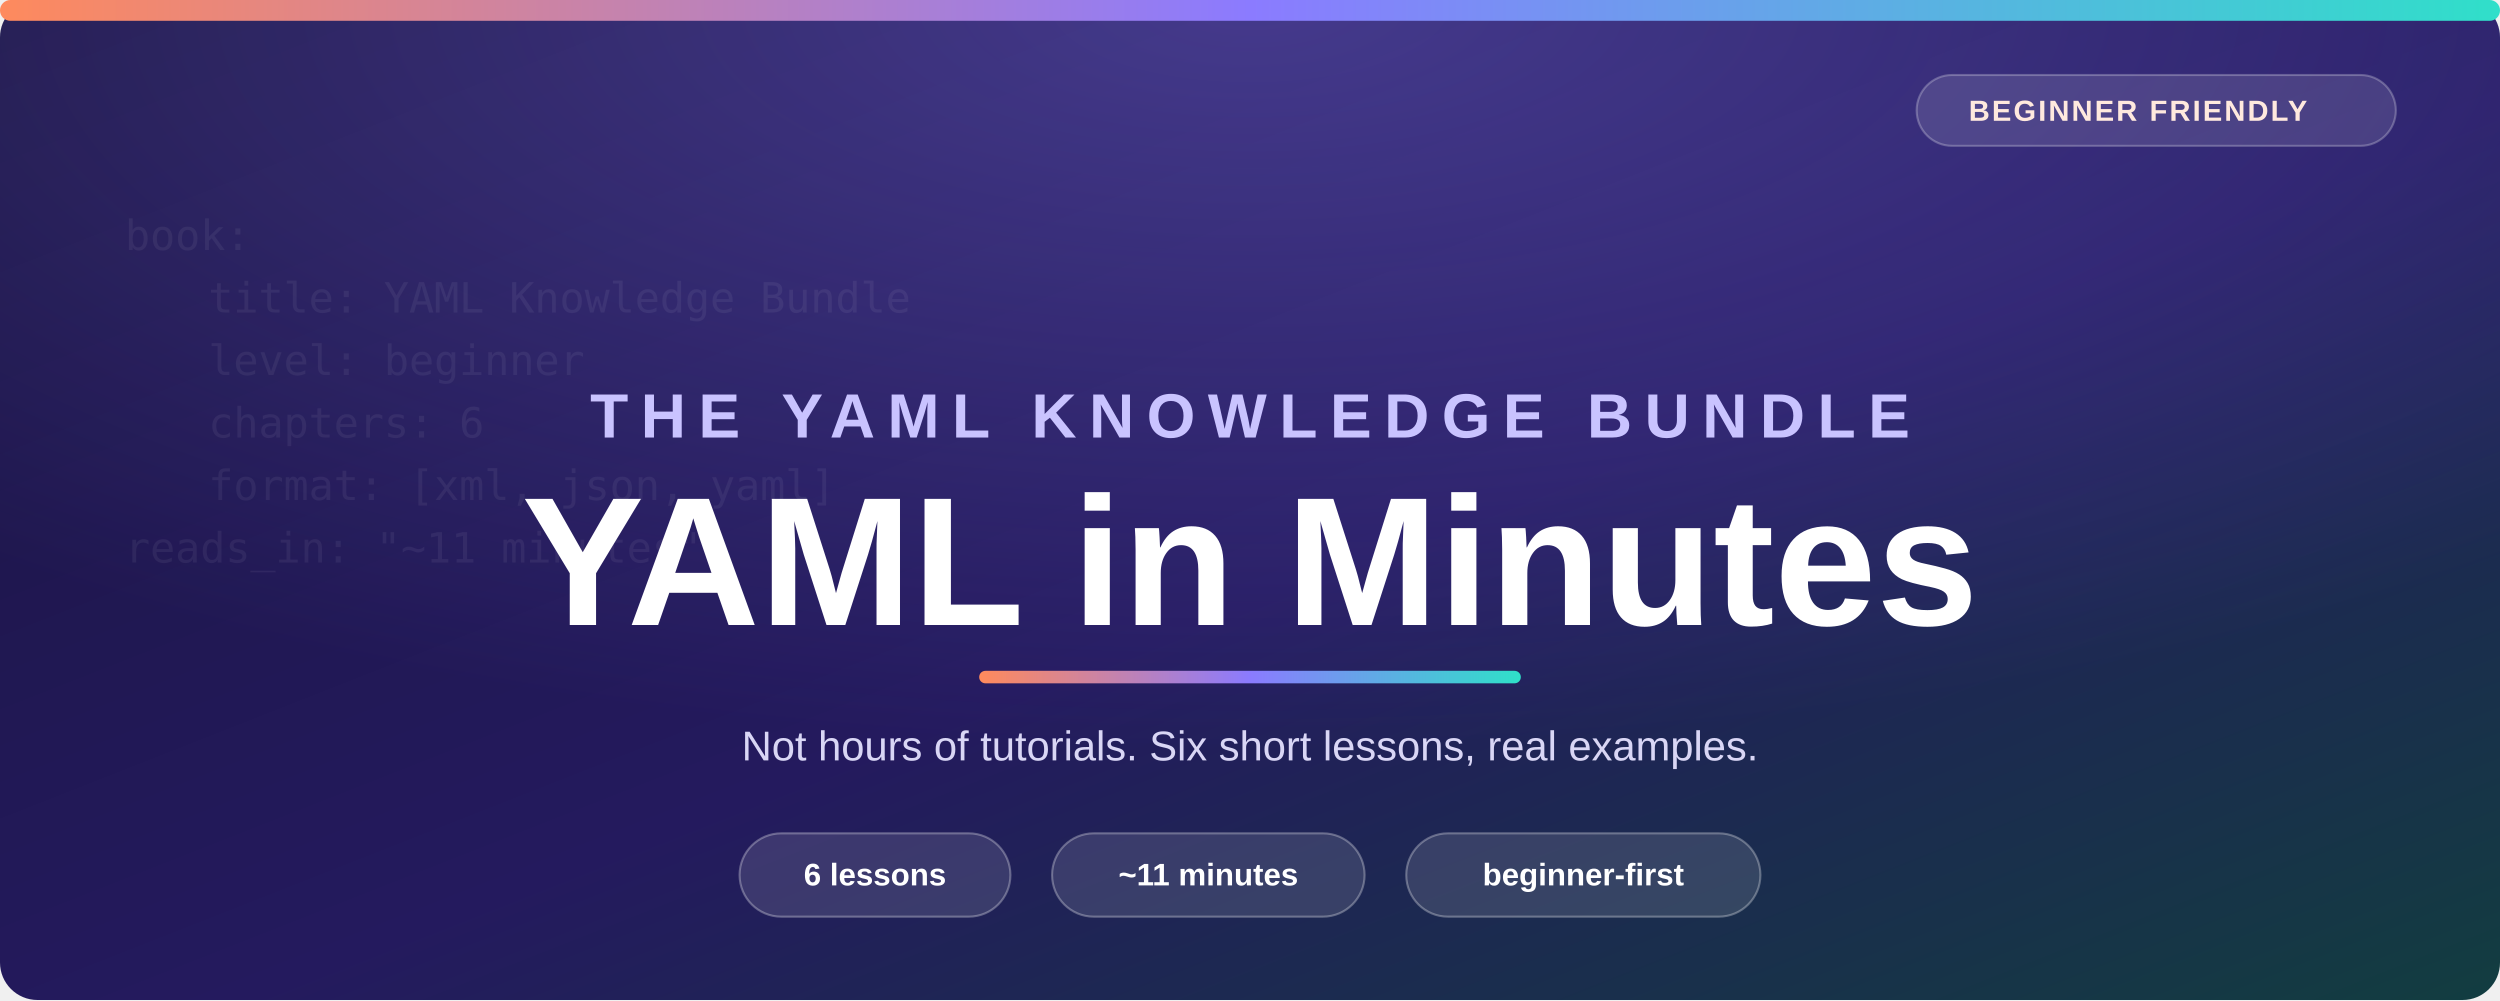
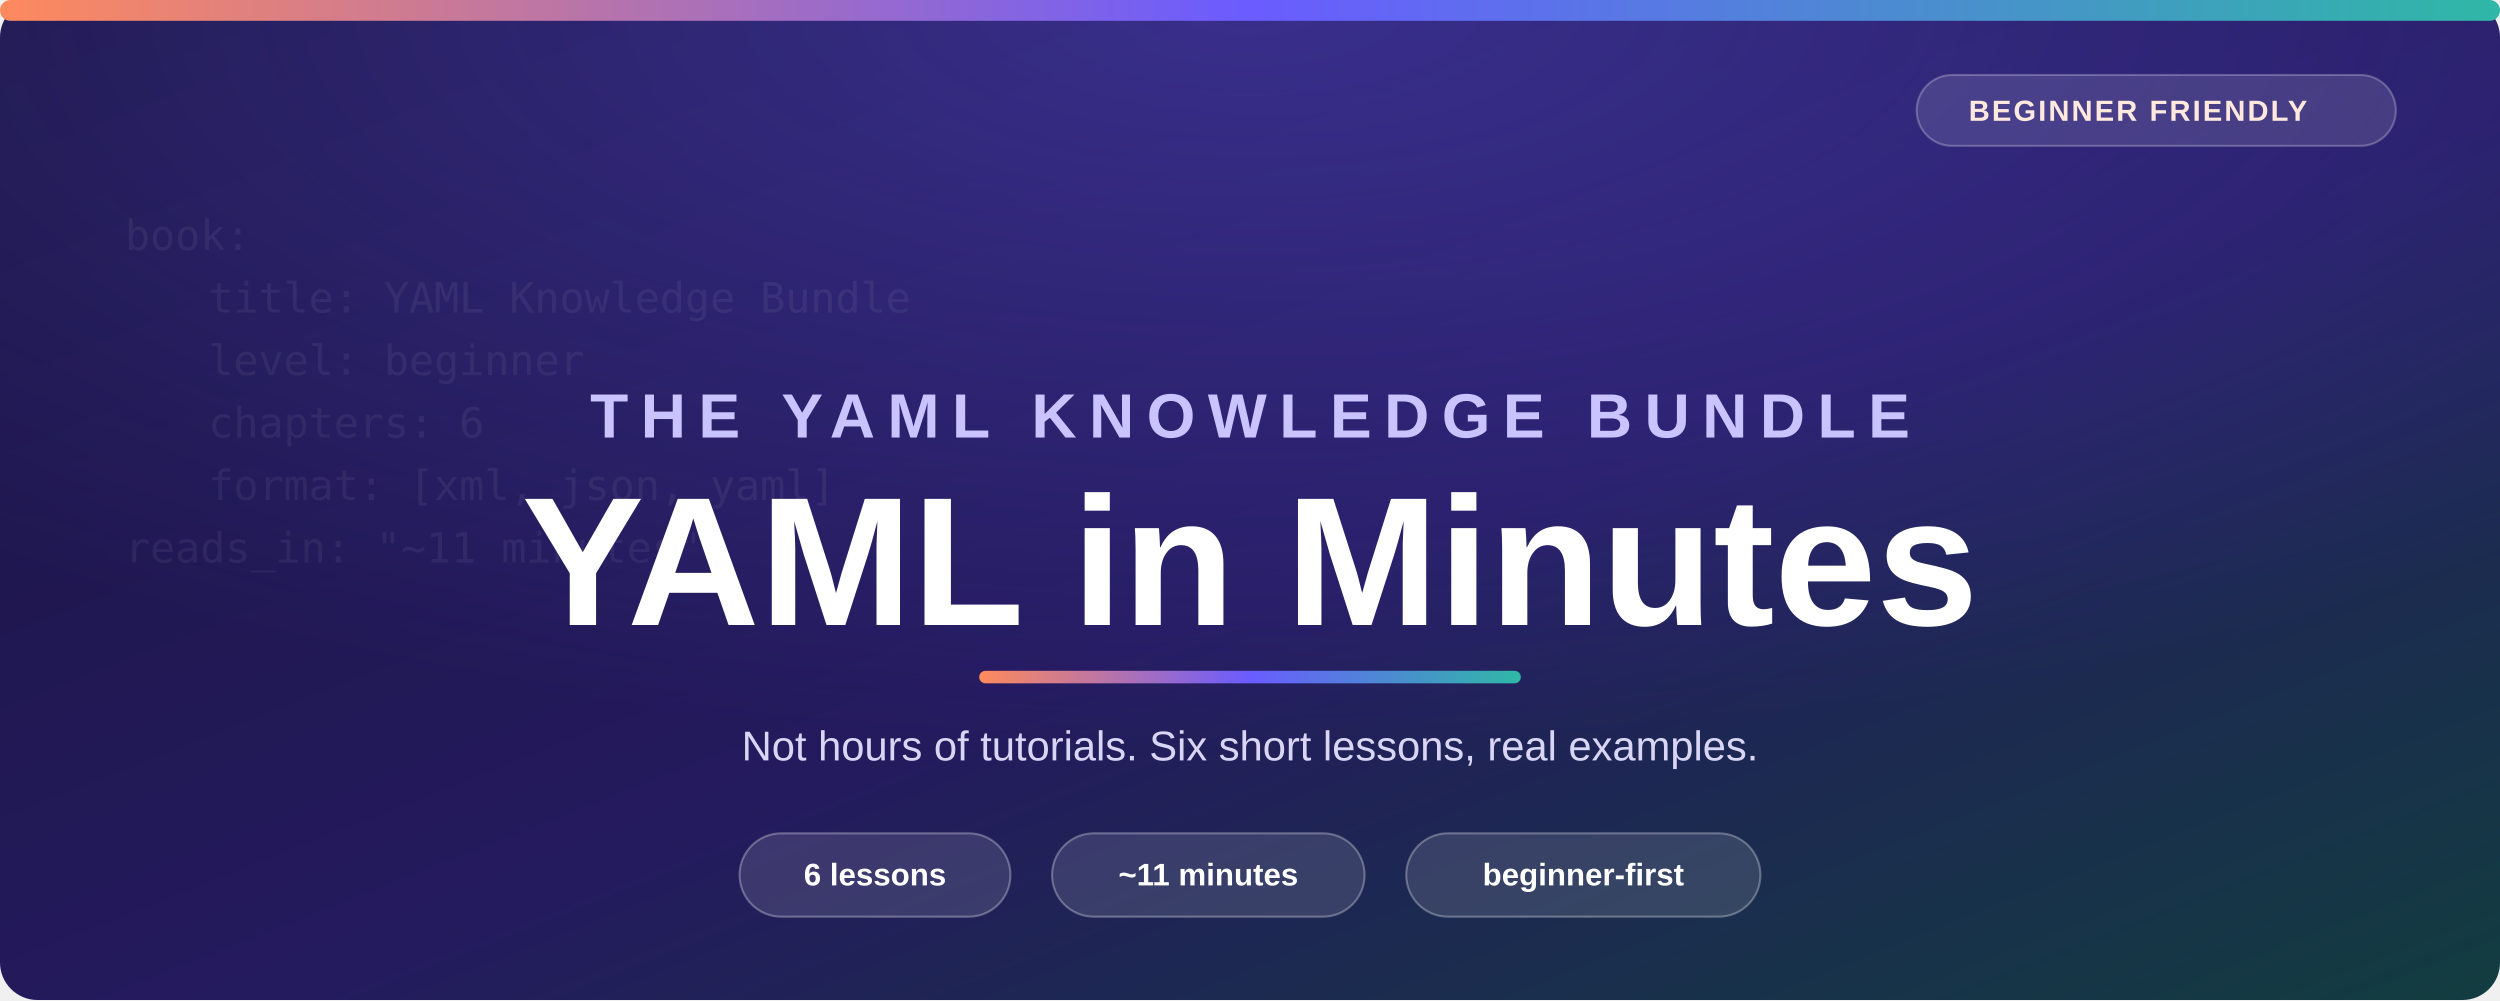
<svg xmlns="http://www.w3.org/2000/svg" width="1200" height="480" viewBox="0 0 1200 480">
  <defs>
    <linearGradient id="coverBg" x1="0" y1="0" x2="1" y2="1">
      <stop offset="0%" stop-color="#1a1440" />
      <stop offset="55%" stop-color="#241a5e" />
      <stop offset="100%" stop-color="#123d40" />
    </linearGradient>
    <linearGradient id="coverAccent" x1="0" y1="0" x2="1" y2="0">
      <stop offset="0%" stop-color="#ff8a5c" />
-       <stop offset="50%" stop-color="#8b7bff" />
-       <stop offset="100%" stop-color="#2fe0c9" />
+       <stop offset="50%" stop-color="#6a5cff" />
+       <stop offset="100%" stop-color="#2fb8a6" />
    </linearGradient>
    <radialGradient id="glow" cx="50%" cy="0%" r="75%">
-       <stop offset="0%" stop-color="#8b7bff" stop-opacity="0.35" />
-       <stop offset="100%" stop-color="#8b7bff" stop-opacity="0" />
+       <stop offset="0%" stop-color="#6a5cff" stop-opacity="0.35" />
+       <stop offset="100%" stop-color="#6a5cff" stop-opacity="0" />
    </radialGradient>
  </defs>
  <rect width="1200" height="480" fill="url(#coverBg)" rx="18" />
  <rect width="1200" height="480" fill="url(#glow)" rx="18" />
  <rect x="0" y="0" width="1200" height="10" fill="url(#coverAccent)" rx="5" />
  <g font-family="Consolas, Menlo, monospace" font-size="20" fill="#ffffff" opacity="0.06">
    <text x="60" y="120">book:</text>
    <text x="100" y="150">title: YAML Knowledge Bundle</text>
    <text x="100" y="180">level: beginner</text>
    <text x="100" y="210">chapters: 6</text>
    <text x="100" y="240">format: [xml, json, yaml]</text>
    <text x="60" y="270">reads_in: "~11 minutes"</text>
  </g>
  <g font-family="Arial" font-weight="bold">
    <rect x="920" y="36" width="230" height="34" rx="17" fill="#ffffff" fill-opacity="0.12" stroke="#ffffff" stroke-opacity="0.25" />
    <text x="945" y="58" font-size="14" fill="#ffe9de" letter-spacing="1">BEGINNER FRIENDLY</text>
  </g>
  <g font-family="Arial, Helvetica, sans-serif" text-anchor="middle">
    <text x="600" y="210" font-size="30" fill="#c9c3ff" letter-spacing="6" font-weight="600">THE YAML KNOWLEDGE BUNDLE</text>
    <text x="600" y="300" font-size="88" font-weight="bold" fill="#ffffff">YAML in Minutes</text>
    <rect x="470" y="322" width="260" height="6" rx="3" fill="url(#coverAccent)" />
    <text x="600" y="365" font-size="20" fill="#d9d6f5">Not hours of tutorials. Six short lessons, real examples.</text>
  </g>
  <g font-family="Arial" font-size="15" font-weight="bold" text-anchor="middle">
    <rect x="355" y="400" width="130" height="40" rx="20" fill="#ffffff" fill-opacity="0.12" stroke="#ffffff" stroke-opacity="0.3" />
    <text x="420" y="425" fill="#ffffff">6 lessons</text>
    <rect x="505" y="400" width="150" height="40" rx="20" fill="#ffffff" fill-opacity="0.12" stroke="#ffffff" stroke-opacity="0.3" />
    <text x="580" y="425" fill="#ffffff">~11 minutes</text>
    <rect x="675" y="400" width="170" height="40" rx="20" fill="#ffffff" fill-opacity="0.12" stroke="#ffffff" stroke-opacity="0.3" />
    <text x="760" y="425" fill="#ffffff">beginner-first</text>
  </g>
</svg>
